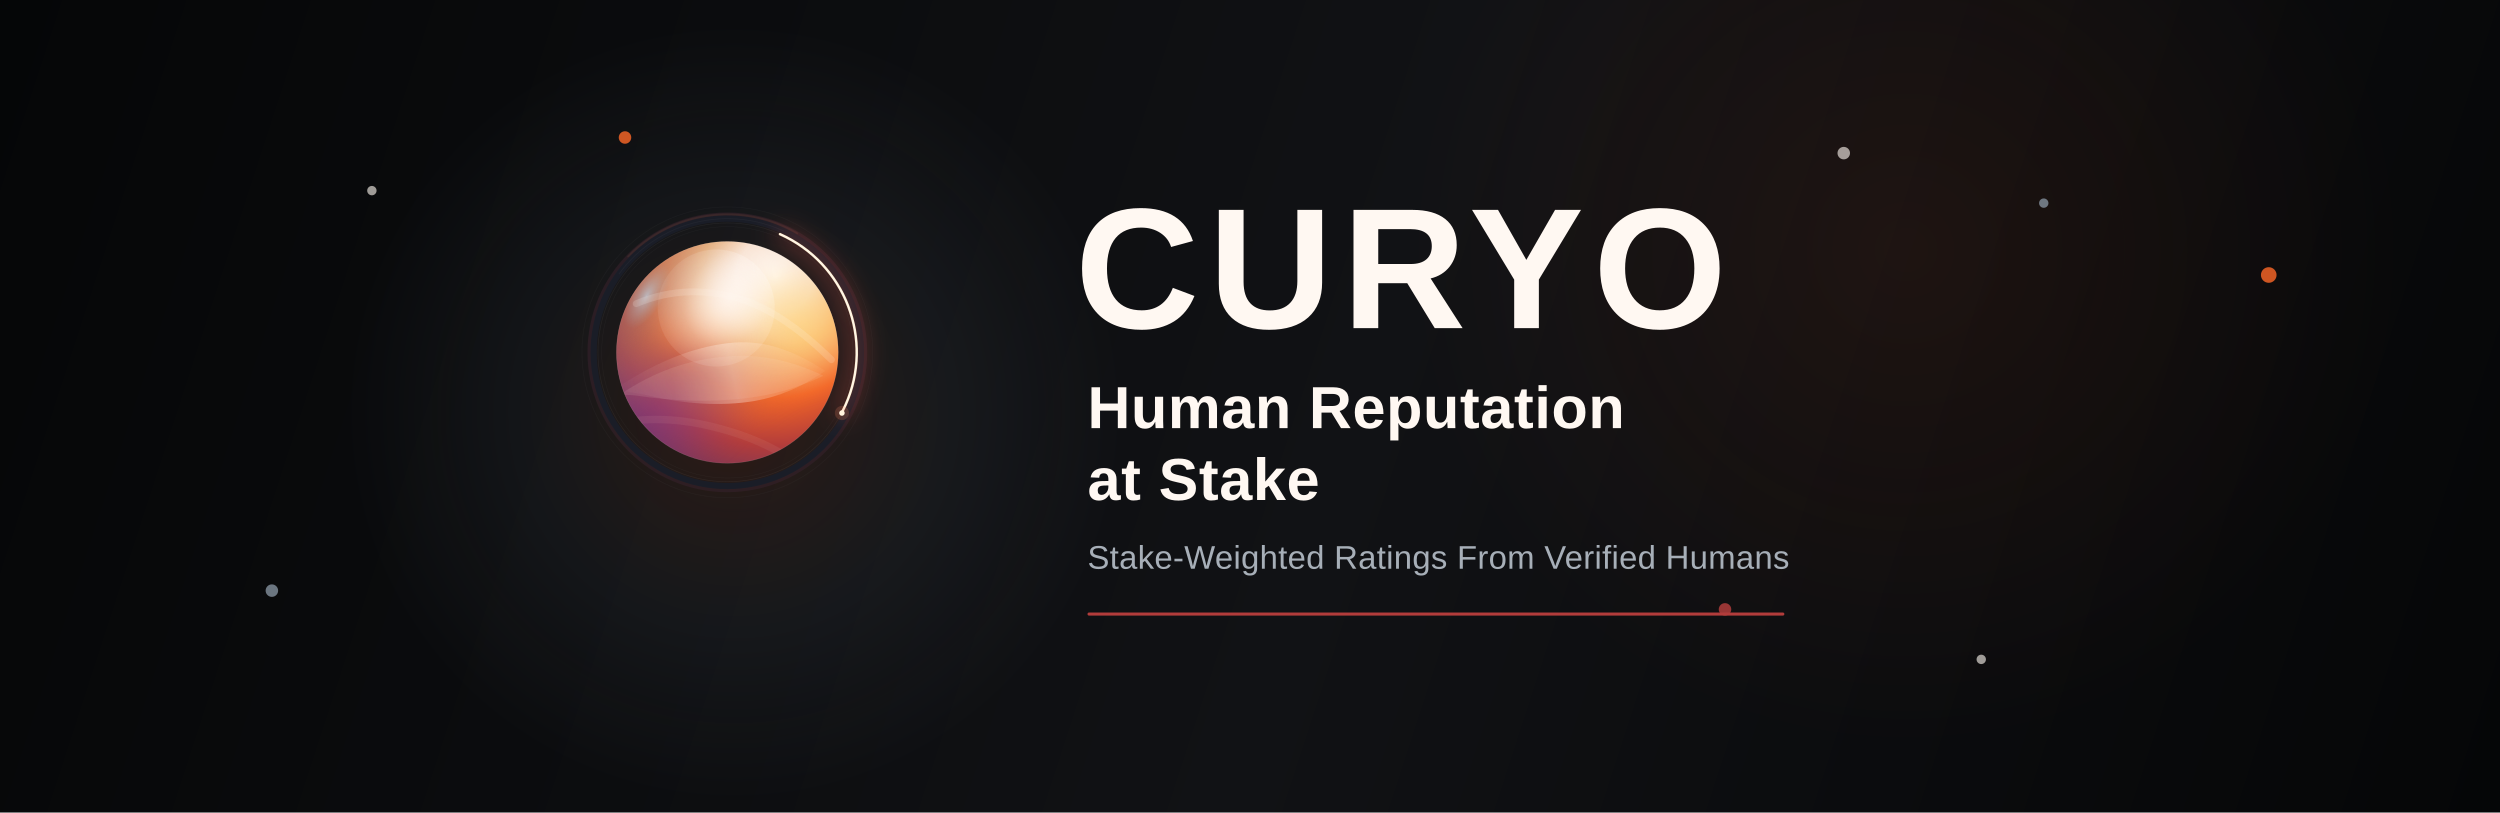
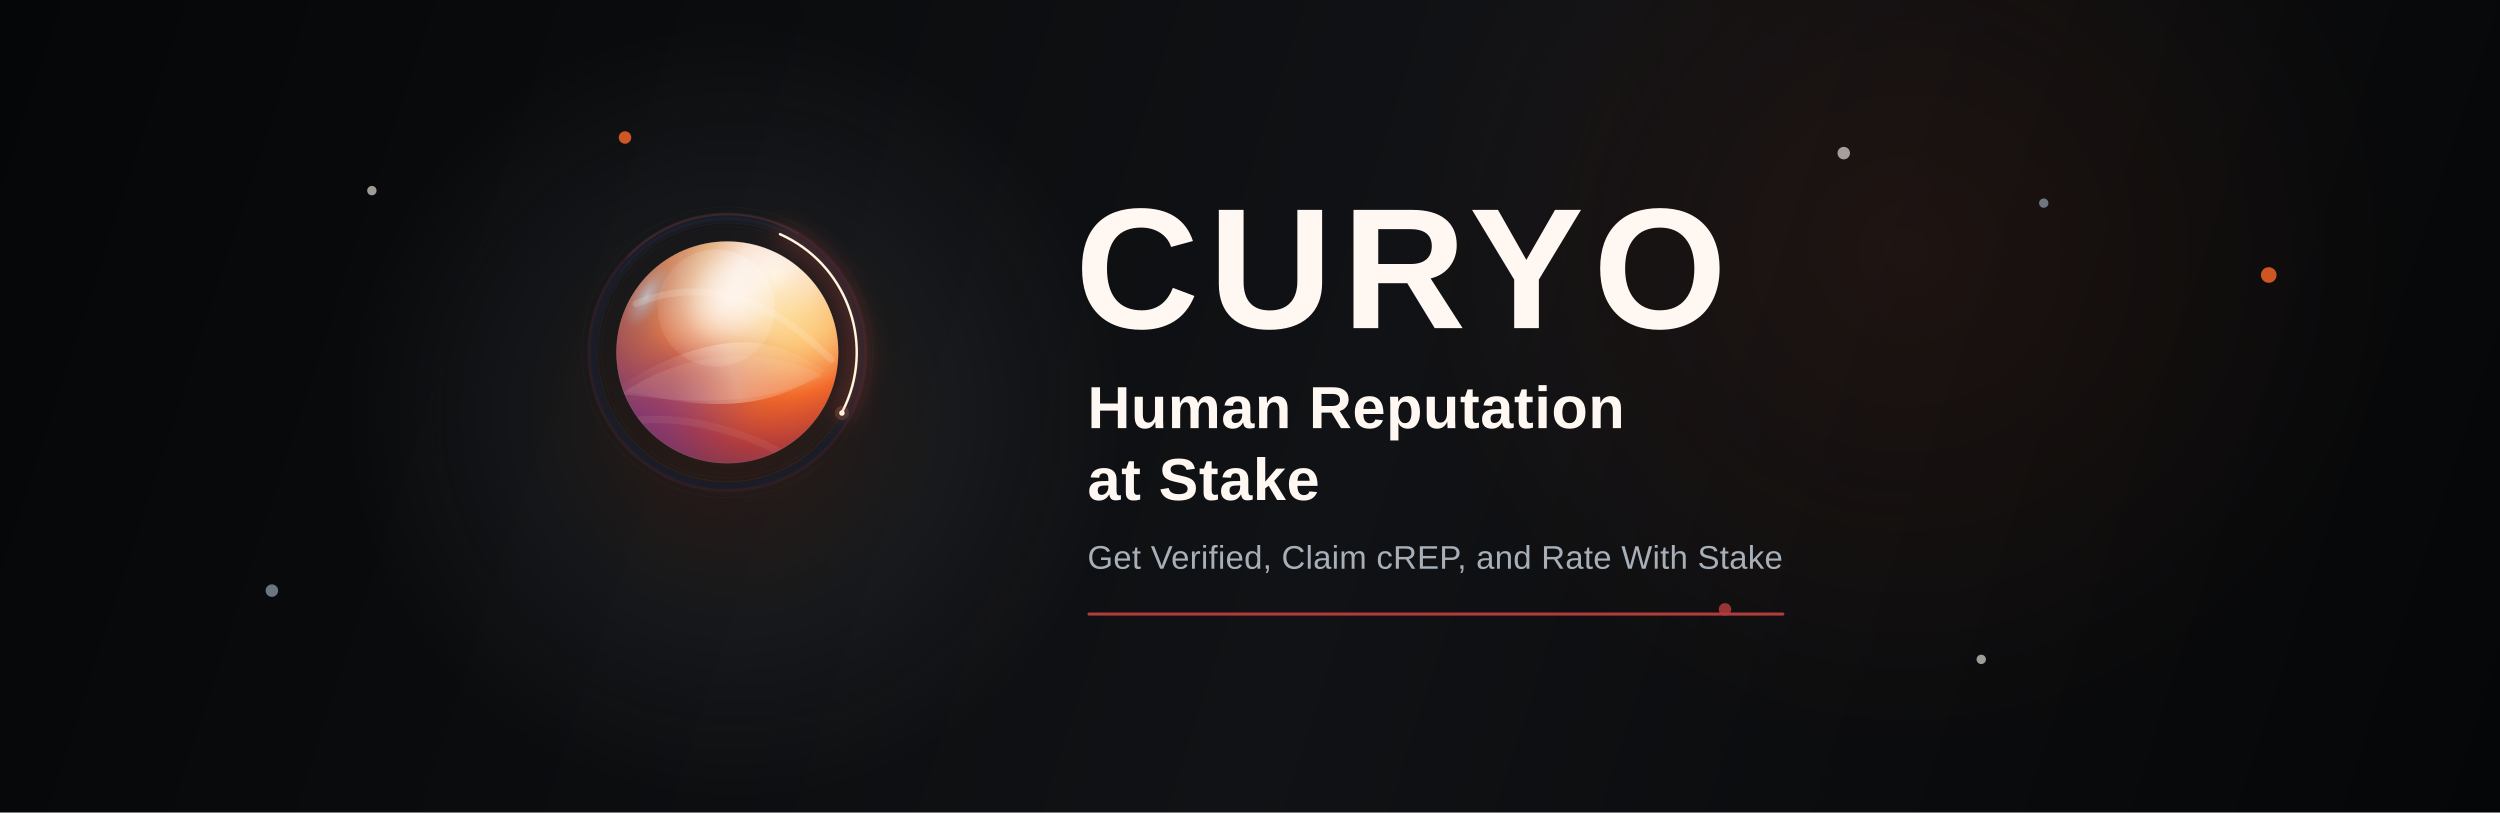
<svg xmlns="http://www.w3.org/2000/svg" viewBox="0 0 1600 520" width="1600" height="520" fill="none">
  <defs>
    <linearGradient id="banner-bg" x1="0" y1="0" x2="1600" y2="520" gradientUnits="userSpaceOnUse">
      <stop offset="0%" stop-color="#050607" />
      <stop offset="54%" stop-color="#111215" />
      <stop offset="100%" stop-color="#050607" />
    </linearGradient>
    <radialGradient id="banner-left-glow" cx="470" cy="264" r="250" gradientUnits="userSpaceOnUse">
      <stop offset="0%" stop-color="#F26426" stop-opacity="0.16" />
      <stop offset="56%" stop-color="#7E8996" stop-opacity="0.08" />
      <stop offset="100%" stop-color="#7E8996" stop-opacity="0" />
    </radialGradient>
    <radialGradient id="banner-right-glow" cx="1220" cy="160" r="320" gradientUnits="userSpaceOnUse">
      <stop offset="0%" stop-color="#F26426" stop-opacity="0.08" />
      <stop offset="100%" stop-color="#F26426" stop-opacity="0" />
    </radialGradient>
    <radialGradient id="orb-base" cx="0" cy="0" r="1" gradientUnits="userSpaceOnUse" gradientTransform="translate(856 450) rotate(136) scale(720 702)">
      <stop stop-color="#FFF8F2" />
      <stop offset="0.18" stop-color="#F8E1D0" />
      <stop offset="0.34" stop-color="#F7B070" />
      <stop offset="0.56" stop-color="#F26426" />
      <stop offset="0.78" stop-color="#B23C3B" />
      <stop offset="1" stop-color="#6A345F" />
    </radialGradient>
    <radialGradient id="orb-rim" cx="0" cy="0" r="1" gradientUnits="userSpaceOnUse" gradientTransform="translate(438 516) rotate(30) scale(240 540)">
      <stop stop-color="#AFC5D7" stop-opacity="0.82" />
      <stop offset="0.22" stop-color="#7E8996" stop-opacity="0.34" />
      <stop offset="1" stop-color="#7E8996" stop-opacity="0" />
    </radialGradient>
    <radialGradient id="soft-white" cx="0" cy="0" r="1" gradientUnits="userSpaceOnUse" gradientTransform="translate(710 520) rotate(128) scale(330 260)">
      <stop stop-color="#FFF8F3" stop-opacity="0.74" />
      <stop offset="0.52" stop-color="#FFF8F3" stop-opacity="0.2" />
      <stop offset="1" stop-color="#FFF8F3" stop-opacity="0" />
    </radialGradient>
    <radialGradient id="gold-bloom" cx="0" cy="0" r="1" gradientUnits="userSpaceOnUse" gradientTransform="translate(930 612) rotate(166) scale(270 220)">
      <stop stop-color="#FFD77E" stop-opacity="0.82" />
      <stop offset="1" stop-color="#FFD77E" stop-opacity="0" />
    </radialGradient>
    <radialGradient id="violet-pocket" cx="0" cy="0" r="1" gradientUnits="userSpaceOnUse" gradientTransform="translate(500 866) rotate(-26) scale(334 244)">
      <stop stop-color="#6B37A5" stop-opacity="0.54" />
      <stop offset="1" stop-color="#6B37A5" stop-opacity="0" />
    </radialGradient>
    <radialGradient id="ember-pocket" cx="0" cy="0" r="1" gradientUnits="userSpaceOnUse" gradientTransform="translate(620 760) rotate(8) scale(320 180)">
      <stop stop-color="#8C4A53" stop-opacity="0.36" />
      <stop offset="0.58" stop-color="#C46A4A" stop-opacity="0.22" />
      <stop offset="1" stop-color="#C46A4A" stop-opacity="0" />
    </radialGradient>
    <linearGradient id="fold-sheen" x1="290" y1="820" x2="1036" y2="650" gradientUnits="userSpaceOnUse">
      <stop stop-color="#FFF7F0" stop-opacity="0" />
      <stop offset="0.3" stop-color="#FFF7F0" stop-opacity="0.08" />
      <stop offset="0.56" stop-color="#FFF7F0" stop-opacity="0.34" />
      <stop offset="0.82" stop-color="#FFD7B2" stop-opacity="0.18" />
      <stop offset="1" stop-color="#FFD7B2" stop-opacity="0" />
    </linearGradient>
    <linearGradient id="flare-gradient" x1="860" y1="260" x2="1050" y2="736" gradientUnits="userSpaceOnUse">
      <stop stop-color="#F45C4D" />
      <stop offset="0.24" stop-color="#FF8A5D" />
      <stop offset="0.56" stop-color="#FFC37A" />
      <stop offset="0.82" stop-color="#FFE1A7" />
      <stop offset="1" stop-color="#FFF4DB" />
    </linearGradient>
    <linearGradient id="flare-core" x1="870" y1="280" x2="1036" y2="716" gradientUnits="userSpaceOnUse">
      <stop stop-color="#FF9E78" />
      <stop offset="0.48" stop-color="#FFF0CF" />
      <stop offset="1" stop-color="#FFF8ED" />
    </linearGradient>
    <filter id="blur-40" x="0" y="0" width="1400" height="1400" filterUnits="userSpaceOnUse" color-interpolation-filters="sRGB">
      <feGaussianBlur stdDeviation="40" />
    </filter>
    <clipPath id="orb-clip">
      <circle cx="700" cy="700" r="360" />
    </clipPath>
    <symbol id="banner-mark" viewBox="0 0 1400 1400">
      <circle cx="700" cy="700" r="472" stroke="#FFFFFF" stroke-opacity="0.03" stroke-width="2" />
      <circle cx="700" cy="700" r="448" stroke="#342129" stroke-opacity="0.66" stroke-width="12" />
      <circle cx="700" cy="700" r="434" stroke="#1A1E28" stroke-opacity="0.96" stroke-width="20" />
      <circle cx="700" cy="700" r="420" stroke="#FFFFFF" stroke-opacity="0.055" stroke-width="2" />
      <circle cx="700" cy="700" r="408" stroke="#FFFFFF" stroke-opacity="0.038" stroke-width="1.4" />
      <circle cx="700" cy="700" r="448" stroke="#F3A16E" stroke-opacity="0.08" stroke-width="6" stroke-linecap="round" stroke-dasharray="598 2218" transform="rotate(-136 700 700)" />
      <circle cx="700" cy="700" r="434" stroke="#FFFFFF" stroke-opacity="0.04" stroke-width="2.2" stroke-linecap="round" stroke-dasharray="536 2130" transform="rotate(-136 700 700)" />
      <g filter="url(#blur-40)">
        <circle cx="700" cy="700" r="420" stroke="#F45C4D" stroke-opacity="0.54" stroke-width="28" stroke-linecap="round" stroke-dasharray="688 1952" transform="rotate(-66 700 700)" />
      </g>
      <circle cx="700" cy="700" r="420" stroke="#6D352A" stroke-opacity="0.42" stroke-width="10" stroke-linecap="round" stroke-dasharray="688 1952" transform="rotate(-66 700 700)" />
      <circle cx="700" cy="700" r="420" stroke="url(#flare-gradient)" stroke-width="8" stroke-linecap="round" stroke-dasharray="688 1952" transform="rotate(-66 700 700)" />
      <circle cx="700" cy="700" r="420" stroke="url(#flare-core)" stroke-width="2.4" stroke-linecap="round" stroke-dasharray="688 1952" transform="rotate(-66 700 700)" />
      <circle cx="1072" cy="897" r="23" fill="#FF8D65" fill-opacity="0.18" />
      <circle cx="1072" cy="897" r="9" fill="#FFF3DF" />
      <circle cx="700" cy="700" r="360" fill="url(#orb-base)" />
      <circle cx="700" cy="700" r="360" fill="url(#orb-rim)" />
      <g clip-path="url(#orb-clip)">
        <g filter="url(#blur-40)">
          <ellipse cx="672" cy="538" rx="280" ry="184" fill="url(#soft-white)" />
          <ellipse cx="930" cy="640" rx="246" ry="214" fill="url(#gold-bloom)" />
          <ellipse cx="508" cy="904" rx="286" ry="218" fill="url(#violet-pocket)" />
          <ellipse cx="662" cy="774" rx="316" ry="176" fill="url(#ember-pocket)" />
        </g>
        <path d="M330 822C464 734 582 684 704 670C810 658 902 686 1018 760C944 812 868 844 788 858C680 876 560 868 442 840C404 832 368 826 330 822Z" fill="url(#fold-sheen)" />
        <path d="M350 838C466 760 574 724 694 714C808 704 906 726 1012 776C932 814 852 838 766 848C642 864 520 858 402 840C384 838 366 838 350 838Z" fill="#F5E3D2" fill-opacity="0.11" />
        <path d="M404 542C518 494 634 492 752 530C842 560 938 626 1038 724" stroke="#FFF7F1" stroke-opacity="0.16" stroke-width="22" stroke-linecap="round" />
        <path d="M344 930C456 908 574 916 706 956C820 990 910 1040 988 1110" stroke="#E2B2A0" stroke-opacity="0.1" stroke-width="24" stroke-linecap="round" />
        <circle cx="1118" cy="490" r="50" fill="#FFF9F2" fill-opacity="0.9" />
        <circle cx="664" cy="556" r="190" fill="url(#soft-white)" />
      </g>
      <circle cx="700" cy="700" r="360" fill="none" stroke="#FFF8F2" stroke-opacity="0.14" stroke-width="2" />
    </symbol>
  </defs>
  <rect width="1600" height="520" fill="url(#banner-bg)" />
  <circle cx="470" cy="264" r="250" fill="url(#banner-left-glow)" />
  <circle cx="1220" cy="160" r="320" fill="url(#banner-right-glow)" />
  <g opacity="0.84">
    <circle cx="1180" cy="98" r="4" fill="#FFF8F2" fill-opacity="0.72" />
    <circle cx="1308" cy="130" r="3" fill="#7E8996" />
    <circle cx="1452" cy="176" r="5" fill="#F26426" />
    <circle cx="1104" cy="390" r="4" fill="#B23C3B" />
    <circle cx="1268" cy="422" r="3" fill="#FFF8F2" fill-opacity="0.72" />
    <circle cx="238" cy="122" r="3" fill="#FFF8F2" fill-opacity="0.72" />
    <circle cx="400" cy="88" r="4" fill="#F26426" />
    <circle cx="174" cy="378" r="4" fill="#7E8996" />
  </g>
  <svg x="362" y="122" width="276" height="276" viewBox="140 140 1120 1120" overflow="visible">
    <use href="#banner-mark" />
  </svg>
  <text x="688" y="210" font-family="'Helvetica Neue', Arial, sans-serif" font-size="110" font-weight="700" fill="#FFF8F2" letter-spacing="6">
    CURYO
  </text>
  <text x="696" y="274" font-family="'Helvetica Neue', Arial, sans-serif" font-size="38" font-weight="700" fill="#FFF8F2" letter-spacing=".4">
    <tspan x="696" dy="0">Human Reputation</tspan>
    <tspan x="696" dy="46">at Stake</tspan>
  </text>
  <text x="696" y="364" font-family="'Helvetica Neue', Arial, sans-serif" font-size="21" font-weight="400" fill="#A7AFB8" letter-spacing=".2">
-     Stake-Weighted Ratings From Verified Humans
+     Get Verified, Claim cREP, and Rate With Stake
  </text>
  <rect x="696" y="392" width="446" height="2" rx="1" fill="#B23C3B" />
</svg>
